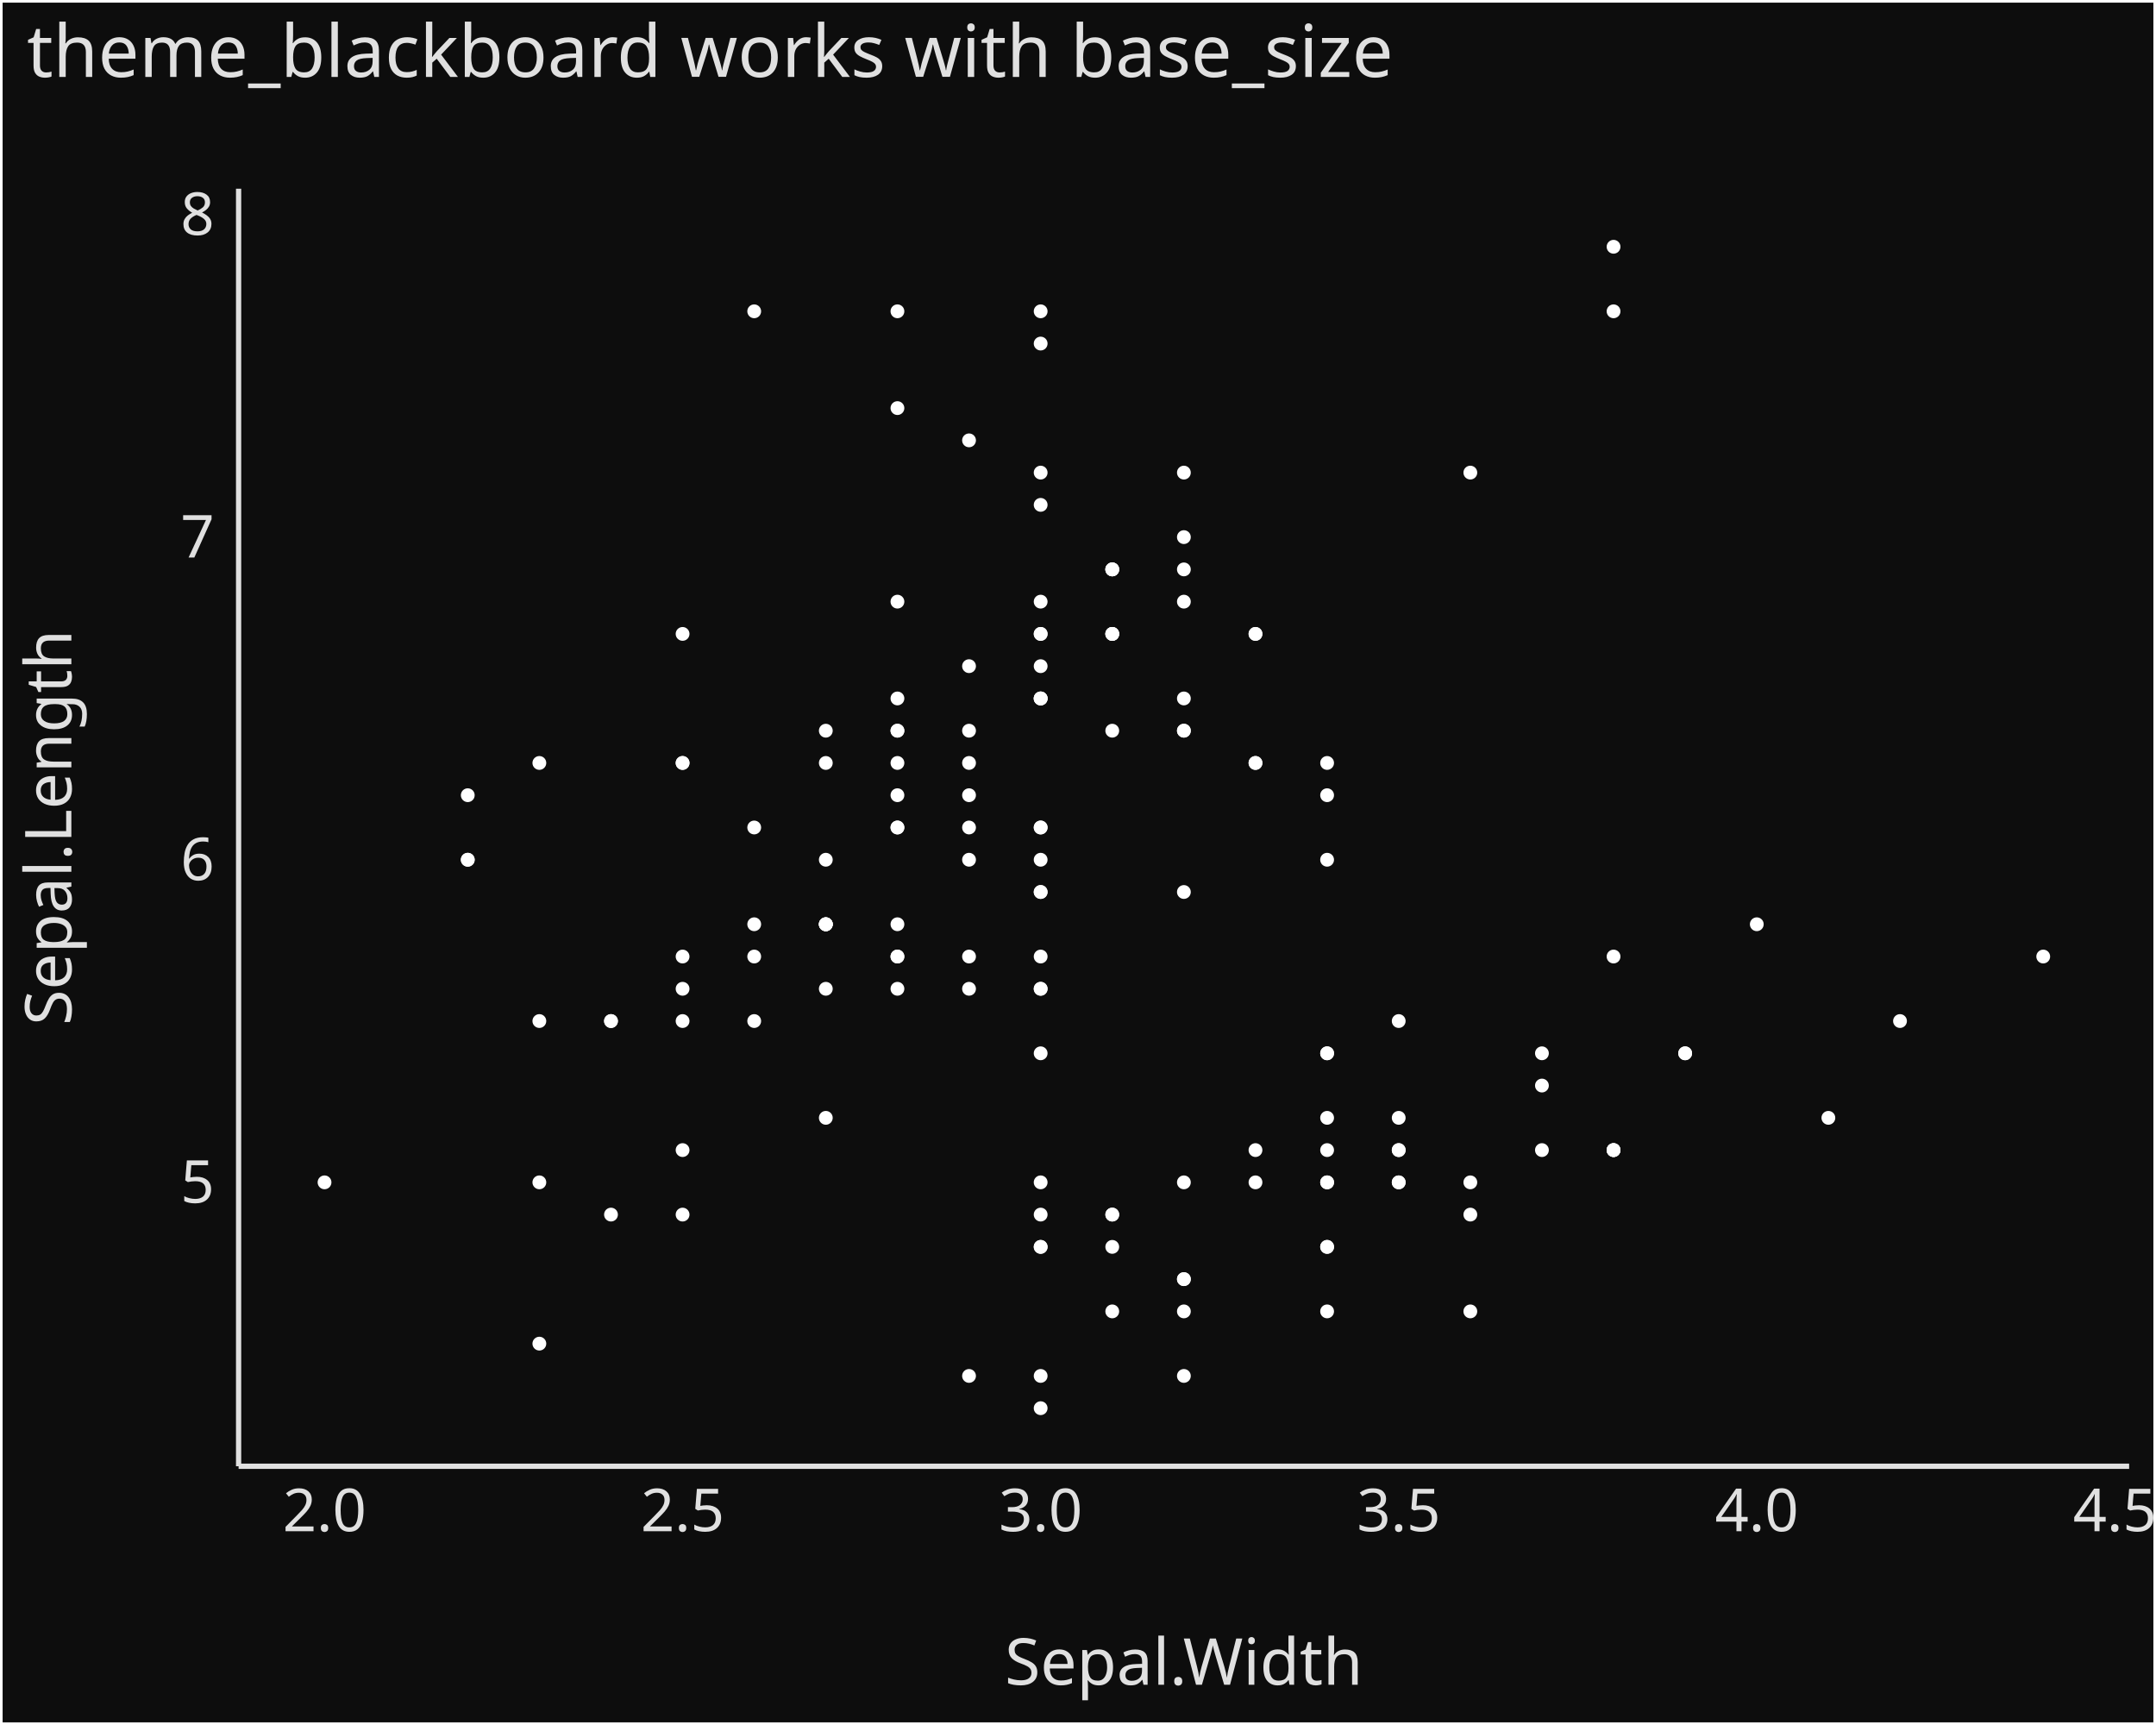
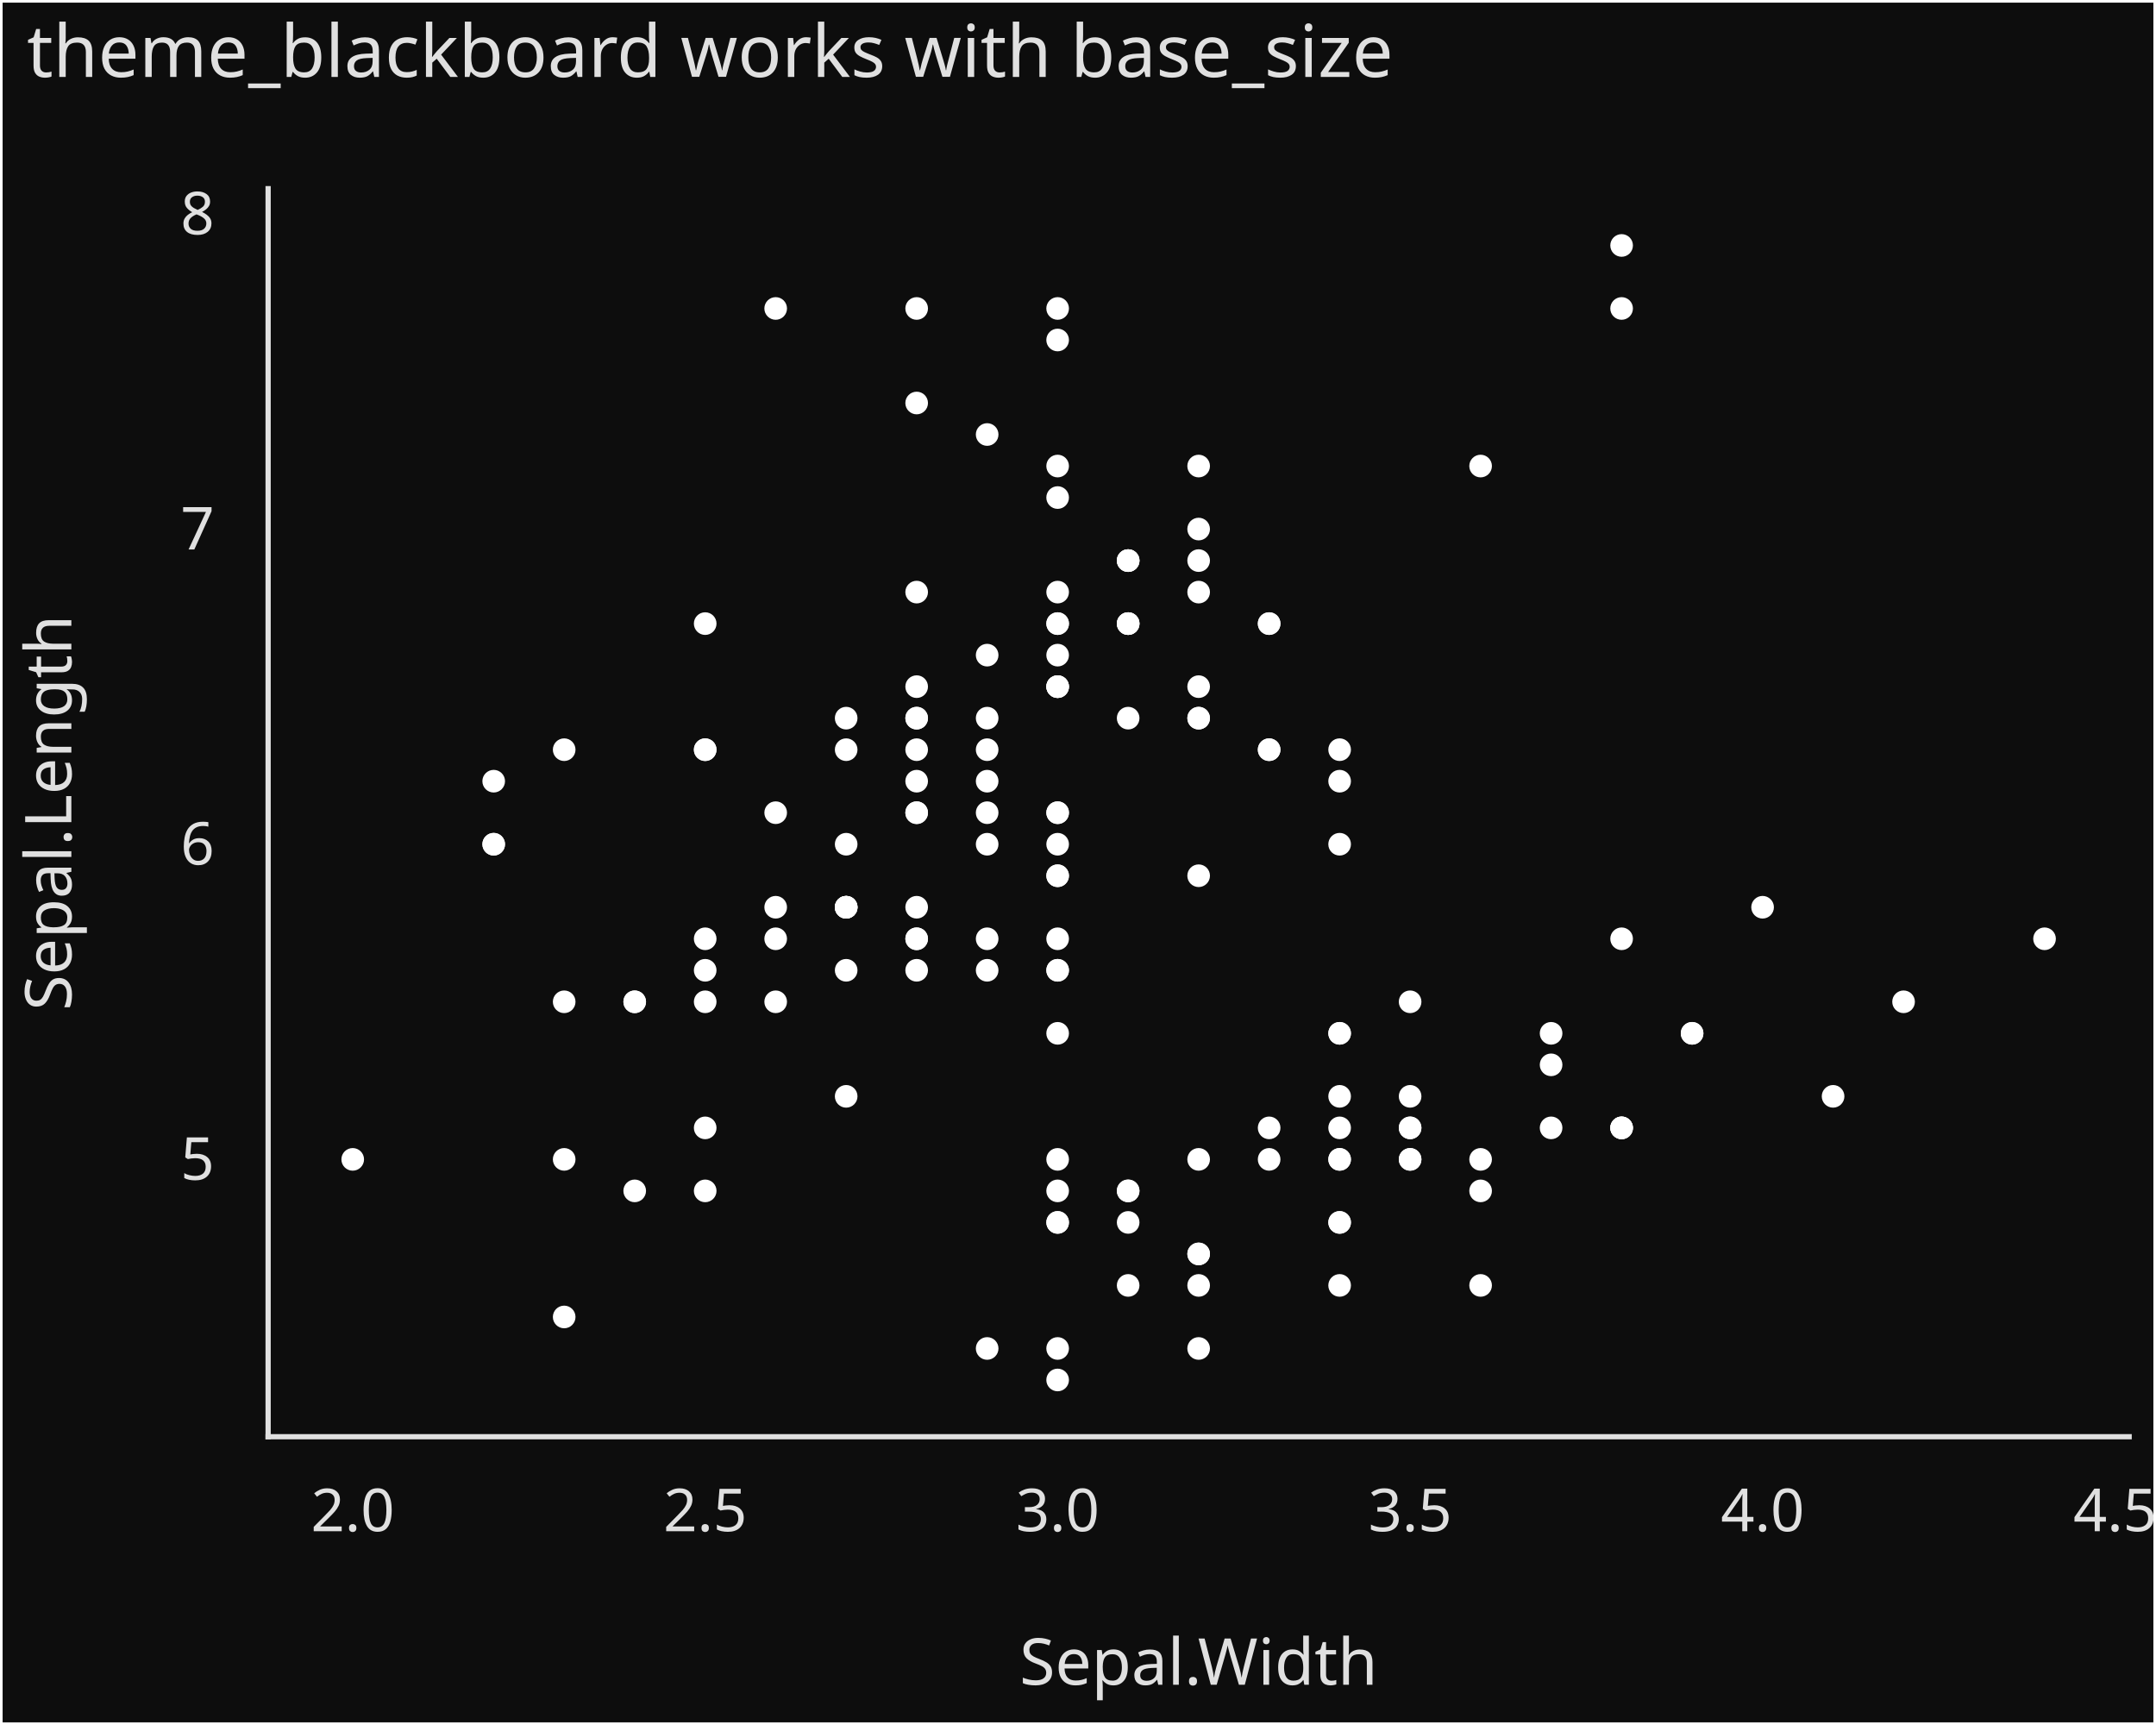
<svg xmlns="http://www.w3.org/2000/svg" class="svglite" data-engine-version="2.0" width="720.00pt" height="576.00pt" viewBox="0 0 720.00 576.00">
  <defs>
    <style type="text/css">
    .svglite line, .svglite polyline, .svglite polygon, .svglite path, .svglite rect, .svglite circle {
      fill: none;
      stroke: #000000;
      stroke-linecap: round;
      stroke-linejoin: round;
      stroke-miterlimit: 10.00;
    }
  </style>
  </defs>
  <rect width="100%" height="100%" style="stroke: none; fill: #FFFFFF;" />
  <defs>
    <clipPath id="cpMC4wMHw3MjAuMDB8MC4wMHw1NzYuMDA=">
      <rect x="0.00" y="0.00" width="720.00" height="576.00" />
    </clipPath>
  </defs>
  <g clip-path="url(#cpMC4wMHw3MjAuMDB8MC4wMHw1NzYuMDA=)">
-     <rect x="0" y="0.00" width="720.00" height="576.00" style="stroke-width: 1.75; stroke: #FFFFFF; fill: #0D0D0D;" />
+     <rect x="0.00" y="0.00" width="720.00" height="576.00" style="stroke-width: 1.75; stroke: #FFFFFF; fill: #0D0D0D;" />
  </g>
  <defs>
-     <clipPath id="cpNzkuNjh8NzExLjAzfDYzLjAxfDQ4OS42MA==">
-       <rect x="79.68" y="63.01" width="631.36" height="426.59" />
+     <clipPath id="cpODkuNTR8NzExLjAzfDYzLjAxfDQ3OS43NA==">
+       <rect x="89.54" y="63.01" width="621.49" height="416.72" />
    </clipPath>
  </defs>
-   <g clip-path="url(#cpNzkuNjh8NzExLjAzfDYzLjAxfDQ4OS42MA==)">
-     <rect x="79.68" y="63.01" width="631.36" height="426.59" style="stroke-width: 1.75; stroke: none; fill: #0D0D0D;" />
-     <circle cx="467.10" cy="384.03" r="1.95" style="stroke-width: 0.71; stroke: #FFFFFF; fill: #FFFFFF;" />
-     <circle cx="347.53" cy="405.57" r="1.95" style="stroke-width: 0.71; stroke: #FFFFFF; fill: #FFFFFF;" />
-     <circle cx="395.36" cy="427.12" r="1.95" style="stroke-width: 0.71; stroke: #FFFFFF; fill: #FFFFFF;" />
-     <circle cx="371.44" cy="437.89" r="1.95" style="stroke-width: 0.71; stroke: #FFFFFF; fill: #FFFFFF;" />
-     <circle cx="491.02" cy="394.80" r="1.95" style="stroke-width: 0.71; stroke: #FFFFFF; fill: #FFFFFF;" />
-     <circle cx="562.76" cy="351.71" r="1.95" style="stroke-width: 0.71; stroke: #FFFFFF; fill: #FFFFFF;" />
-     <circle cx="443.19" cy="437.89" r="1.95" style="stroke-width: 0.71; stroke: #FFFFFF; fill: #FFFFFF;" />
-     <circle cx="443.19" cy="394.80" r="1.95" style="stroke-width: 0.71; stroke: #FFFFFF; fill: #FFFFFF;" />
-     <circle cx="323.61" cy="459.44" r="1.95" style="stroke-width: 0.71; stroke: #FFFFFF; fill: #FFFFFF;" />
-     <circle cx="371.44" cy="405.57" r="1.95" style="stroke-width: 0.71; stroke: #FFFFFF; fill: #FFFFFF;" />
-     <circle cx="514.93" cy="351.71" r="1.95" style="stroke-width: 0.71; stroke: #FFFFFF; fill: #FFFFFF;" />
-     <circle cx="443.19" cy="416.35" r="1.95" style="stroke-width: 0.71; stroke: #FFFFFF; fill: #FFFFFF;" />
-     <circle cx="347.53" cy="416.35" r="1.95" style="stroke-width: 0.71; stroke: #FFFFFF; fill: #FFFFFF;" />
-     <circle cx="347.53" cy="470.21" r="1.95" style="stroke-width: 0.71; stroke: #FFFFFF; fill: #FFFFFF;" />
-     <circle cx="586.68" cy="308.62" r="1.95" style="stroke-width: 0.71; stroke: #FFFFFF; fill: #FFFFFF;" />
-     <circle cx="682.34" cy="319.40" r="1.95" style="stroke-width: 0.71; stroke: #FFFFFF; fill: #FFFFFF;" />
-     <circle cx="562.76" cy="351.71" r="1.95" style="stroke-width: 0.71; stroke: #FFFFFF; fill: #FFFFFF;" />
-     <circle cx="467.10" cy="384.03" r="1.95" style="stroke-width: 0.71; stroke: #FFFFFF; fill: #FFFFFF;" />
-     <circle cx="538.85" cy="319.40" r="1.95" style="stroke-width: 0.71; stroke: #FFFFFF; fill: #FFFFFF;" />
-     <circle cx="538.85" cy="384.03" r="1.95" style="stroke-width: 0.71; stroke: #FFFFFF; fill: #FFFFFF;" />
-     <circle cx="443.19" cy="351.71" r="1.95" style="stroke-width: 0.71; stroke: #FFFFFF; fill: #FFFFFF;" />
-     <circle cx="514.93" cy="384.03" r="1.95" style="stroke-width: 0.71; stroke: #FFFFFF; fill: #FFFFFF;" />
-     <circle cx="491.02" cy="437.89" r="1.95" style="stroke-width: 0.71; stroke: #FFFFFF; fill: #FFFFFF;" />
-     <circle cx="419.27" cy="384.03" r="1.95" style="stroke-width: 0.71; stroke: #FFFFFF; fill: #FFFFFF;" />
-     <circle cx="443.19" cy="416.35" r="1.95" style="stroke-width: 0.71; stroke: #FFFFFF; fill: #FFFFFF;" />
-     <circle cx="347.53" cy="394.80" r="1.95" style="stroke-width: 0.71; stroke: #FFFFFF; fill: #FFFFFF;" />
-     <circle cx="443.19" cy="394.80" r="1.95" style="stroke-width: 0.71; stroke: #FFFFFF; fill: #FFFFFF;" />
-     <circle cx="467.10" cy="373.26" r="1.95" style="stroke-width: 0.71; stroke: #FFFFFF; fill: #FFFFFF;" />
-     <circle cx="443.19" cy="373.26" r="1.95" style="stroke-width: 0.71; stroke: #FFFFFF; fill: #FFFFFF;" />
-     <circle cx="395.36" cy="427.12" r="1.95" style="stroke-width: 0.71; stroke: #FFFFFF; fill: #FFFFFF;" />
-     <circle cx="371.44" cy="416.35" r="1.95" style="stroke-width: 0.71; stroke: #FFFFFF; fill: #FFFFFF;" />
-     <circle cx="443.19" cy="351.71" r="1.95" style="stroke-width: 0.71; stroke: #FFFFFF; fill: #FFFFFF;" />
-     <circle cx="610.59" cy="373.26" r="1.95" style="stroke-width: 0.71; stroke: #FFFFFF; fill: #FFFFFF;" />
-     <circle cx="634.51" cy="340.94" r="1.95" style="stroke-width: 0.71; stroke: #FFFFFF; fill: #FFFFFF;" />
-     <circle cx="371.44" cy="405.57" r="1.95" style="stroke-width: 0.71; stroke: #FFFFFF; fill: #FFFFFF;" />
-     <circle cx="395.36" cy="394.80" r="1.95" style="stroke-width: 0.71; stroke: #FFFFFF; fill: #FFFFFF;" />
-     <circle cx="467.10" cy="340.94" r="1.95" style="stroke-width: 0.71; stroke: #FFFFFF; fill: #FFFFFF;" />
-     <circle cx="491.02" cy="405.57" r="1.95" style="stroke-width: 0.71; stroke: #FFFFFF; fill: #FFFFFF;" />
-     <circle cx="347.53" cy="459.44" r="1.95" style="stroke-width: 0.71; stroke: #FFFFFF; fill: #FFFFFF;" />
-     <circle cx="443.19" cy="384.03" r="1.95" style="stroke-width: 0.71; stroke: #FFFFFF; fill: #FFFFFF;" />
-     <circle cx="467.10" cy="394.80" r="1.95" style="stroke-width: 0.71; stroke: #FFFFFF; fill: #FFFFFF;" />
-     <circle cx="180.12" cy="448.66" r="1.95" style="stroke-width: 0.71; stroke: #FFFFFF; fill: #FFFFFF;" />
-     <circle cx="395.36" cy="459.44" r="1.95" style="stroke-width: 0.71; stroke: #FFFFFF; fill: #FFFFFF;" />
-     <circle cx="467.10" cy="394.80" r="1.95" style="stroke-width: 0.71; stroke: #FFFFFF; fill: #FFFFFF;" />
-     <circle cx="538.85" cy="384.03" r="1.95" style="stroke-width: 0.71; stroke: #FFFFFF; fill: #FFFFFF;" />
-     <circle cx="347.53" cy="416.35" r="1.95" style="stroke-width: 0.71; stroke: #FFFFFF; fill: #FFFFFF;" />
-     <circle cx="538.85" cy="384.03" r="1.95" style="stroke-width: 0.71; stroke: #FFFFFF; fill: #FFFFFF;" />
-     <circle cx="395.36" cy="437.89" r="1.95" style="stroke-width: 0.71; stroke: #FFFFFF; fill: #FFFFFF;" />
-     <circle cx="514.93" cy="362.48" r="1.95" style="stroke-width: 0.71; stroke: #FFFFFF; fill: #FFFFFF;" />
-     <circle cx="419.27" cy="394.80" r="1.95" style="stroke-width: 0.71; stroke: #FFFFFF; fill: #FFFFFF;" />
-     <circle cx="395.36" cy="179.35" r="1.95" style="stroke-width: 0.71; stroke: #FFFFFF; fill: #FFFFFF;" />
-     <circle cx="395.36" cy="243.99" r="1.95" style="stroke-width: 0.71; stroke: #FFFFFF; fill: #FFFFFF;" />
-     <circle cx="371.44" cy="190.13" r="1.95" style="stroke-width: 0.71; stroke: #FFFFFF; fill: #FFFFFF;" />
-     <circle cx="180.12" cy="340.94" r="1.95" style="stroke-width: 0.71; stroke: #FFFFFF; fill: #FFFFFF;" />
-     <circle cx="299.70" cy="233.22" r="1.95" style="stroke-width: 0.71; stroke: #FFFFFF; fill: #FFFFFF;" />
-     <circle cx="299.70" cy="319.40" r="1.95" style="stroke-width: 0.71; stroke: #FFFFFF; fill: #FFFFFF;" />
-     <circle cx="419.27" cy="254.76" r="1.95" style="stroke-width: 0.71; stroke: #FFFFFF; fill: #FFFFFF;" />
-     <circle cx="204.04" cy="405.57" r="1.95" style="stroke-width: 0.71; stroke: #FFFFFF; fill: #FFFFFF;" />
-     <circle cx="323.61" cy="222.44" r="1.95" style="stroke-width: 0.71; stroke: #FFFFFF; fill: #FFFFFF;" />
-     <circle cx="275.78" cy="373.26" r="1.95" style="stroke-width: 0.71; stroke: #FFFFFF; fill: #FFFFFF;" />
-     <circle cx="108.38" cy="394.80" r="1.95" style="stroke-width: 0.71; stroke: #FFFFFF; fill: #FFFFFF;" />
-     <circle cx="347.53" cy="297.85" r="1.95" style="stroke-width: 0.71; stroke: #FFFFFF; fill: #FFFFFF;" />
-     <circle cx="156.21" cy="287.08" r="1.95" style="stroke-width: 0.71; stroke: #FFFFFF; fill: #FFFFFF;" />
-     <circle cx="323.61" cy="276.31" r="1.95" style="stroke-width: 0.71; stroke: #FFFFFF; fill: #FFFFFF;" />
-     <circle cx="323.61" cy="330.17" r="1.95" style="stroke-width: 0.71; stroke: #FFFFFF; fill: #FFFFFF;" />
-     <circle cx="371.44" cy="211.67" r="1.95" style="stroke-width: 0.71; stroke: #FFFFFF; fill: #FFFFFF;" />
-     <circle cx="347.53" cy="330.17" r="1.95" style="stroke-width: 0.71; stroke: #FFFFFF; fill: #FFFFFF;" />
-     <circle cx="275.78" cy="308.62" r="1.95" style="stroke-width: 0.71; stroke: #FFFFFF; fill: #FFFFFF;" />
-     <circle cx="156.21" cy="265.53" r="1.95" style="stroke-width: 0.71; stroke: #FFFFFF; fill: #FFFFFF;" />
-     <circle cx="227.95" cy="330.17" r="1.95" style="stroke-width: 0.71; stroke: #FFFFFF; fill: #FFFFFF;" />
-     <circle cx="395.36" cy="297.85" r="1.95" style="stroke-width: 0.71; stroke: #FFFFFF; fill: #FFFFFF;" />
-     <circle cx="299.70" cy="276.31" r="1.95" style="stroke-width: 0.71; stroke: #FFFFFF; fill: #FFFFFF;" />
-     <circle cx="227.95" cy="254.76" r="1.95" style="stroke-width: 0.71; stroke: #FFFFFF; fill: #FFFFFF;" />
-     <circle cx="299.70" cy="276.31" r="1.95" style="stroke-width: 0.71; stroke: #FFFFFF; fill: #FFFFFF;" />
-     <circle cx="323.61" cy="243.99" r="1.95" style="stroke-width: 0.71; stroke: #FFFFFF; fill: #FFFFFF;" />
-     <circle cx="347.53" cy="222.44" r="1.95" style="stroke-width: 0.71; stroke: #FFFFFF; fill: #FFFFFF;" />
-     <circle cx="299.70" cy="200.90" r="1.95" style="stroke-width: 0.71; stroke: #FFFFFF; fill: #FFFFFF;" />
-     <circle cx="347.53" cy="211.67" r="1.95" style="stroke-width: 0.71; stroke: #FFFFFF; fill: #FFFFFF;" />
-     <circle cx="323.61" cy="287.08" r="1.95" style="stroke-width: 0.71; stroke: #FFFFFF; fill: #FFFFFF;" />
-     <circle cx="251.87" cy="319.40" r="1.95" style="stroke-width: 0.71; stroke: #FFFFFF; fill: #FFFFFF;" />
-     <circle cx="204.04" cy="340.94" r="1.95" style="stroke-width: 0.71; stroke: #FFFFFF; fill: #FFFFFF;" />
-     <circle cx="204.04" cy="340.94" r="1.95" style="stroke-width: 0.71; stroke: #FFFFFF; fill: #FFFFFF;" />
-     <circle cx="275.78" cy="308.62" r="1.95" style="stroke-width: 0.71; stroke: #FFFFFF; fill: #FFFFFF;" />
-     <circle cx="275.78" cy="287.08" r="1.95" style="stroke-width: 0.71; stroke: #FFFFFF; fill: #FFFFFF;" />
-     <circle cx="347.53" cy="351.71" r="1.95" style="stroke-width: 0.71; stroke: #FFFFFF; fill: #FFFFFF;" />
-     <circle cx="443.19" cy="287.08" r="1.95" style="stroke-width: 0.71; stroke: #FFFFFF; fill: #FFFFFF;" />
-     <circle cx="371.44" cy="211.67" r="1.95" style="stroke-width: 0.71; stroke: #FFFFFF; fill: #FFFFFF;" />
-     <circle cx="180.12" cy="254.76" r="1.95" style="stroke-width: 0.71; stroke: #FFFFFF; fill: #FFFFFF;" />
-     <circle cx="347.53" cy="330.17" r="1.95" style="stroke-width: 0.71; stroke: #FFFFFF; fill: #FFFFFF;" />
-     <circle cx="227.95" cy="340.94" r="1.95" style="stroke-width: 0.71; stroke: #FFFFFF; fill: #FFFFFF;" />
-     <circle cx="251.87" cy="340.94" r="1.95" style="stroke-width: 0.71; stroke: #FFFFFF; fill: #FFFFFF;" />
-     <circle cx="347.53" cy="276.31" r="1.95" style="stroke-width: 0.71; stroke: #FFFFFF; fill: #FFFFFF;" />
-     <circle cx="251.87" cy="308.62" r="1.95" style="stroke-width: 0.71; stroke: #FFFFFF; fill: #FFFFFF;" />
-     <circle cx="180.12" cy="394.80" r="1.95" style="stroke-width: 0.71; stroke: #FFFFFF; fill: #FFFFFF;" />
-     <circle cx="275.78" cy="330.17" r="1.95" style="stroke-width: 0.71; stroke: #FFFFFF; fill: #FFFFFF;" />
-     <circle cx="347.53" cy="319.40" r="1.95" style="stroke-width: 0.71; stroke: #FFFFFF; fill: #FFFFFF;" />
-     <circle cx="323.61" cy="319.40" r="1.95" style="stroke-width: 0.71; stroke: #FFFFFF; fill: #FFFFFF;" />
-     <circle cx="323.61" cy="265.53" r="1.95" style="stroke-width: 0.71; stroke: #FFFFFF; fill: #FFFFFF;" />
-     <circle cx="227.95" cy="384.03" r="1.95" style="stroke-width: 0.71; stroke: #FFFFFF; fill: #FFFFFF;" />
-     <circle cx="299.70" cy="319.40" r="1.95" style="stroke-width: 0.71; stroke: #FFFFFF; fill: #FFFFFF;" />
-     <circle cx="419.27" cy="254.76" r="1.95" style="stroke-width: 0.71; stroke: #FFFFFF; fill: #FFFFFF;" />
-     <circle cx="275.78" cy="308.62" r="1.95" style="stroke-width: 0.71; stroke: #FFFFFF; fill: #FFFFFF;" />
-     <circle cx="347.53" cy="168.58" r="1.95" style="stroke-width: 0.71; stroke: #FFFFFF; fill: #FFFFFF;" />
-     <circle cx="323.61" cy="254.76" r="1.95" style="stroke-width: 0.71; stroke: #FFFFFF; fill: #FFFFFF;" />
-     <circle cx="347.53" cy="233.22" r="1.95" style="stroke-width: 0.71; stroke: #FFFFFF; fill: #FFFFFF;" />
-     <circle cx="347.53" cy="114.72" r="1.95" style="stroke-width: 0.71; stroke: #FFFFFF; fill: #FFFFFF;" />
-     <circle cx="227.95" cy="405.57" r="1.95" style="stroke-width: 0.71; stroke: #FFFFFF; fill: #FFFFFF;" />
-     <circle cx="323.61" cy="147.04" r="1.95" style="stroke-width: 0.71; stroke: #FFFFFF; fill: #FFFFFF;" />
-     <circle cx="227.95" cy="211.67" r="1.95" style="stroke-width: 0.71; stroke: #FFFFFF; fill: #FFFFFF;" />
-     <circle cx="491.02" cy="157.81" r="1.95" style="stroke-width: 0.71; stroke: #FFFFFF; fill: #FFFFFF;" />
-     <circle cx="395.36" cy="233.22" r="1.95" style="stroke-width: 0.71; stroke: #FFFFFF; fill: #FFFFFF;" />
-     <circle cx="275.78" cy="243.99" r="1.95" style="stroke-width: 0.71; stroke: #FFFFFF; fill: #FFFFFF;" />
-     <circle cx="347.53" cy="200.90" r="1.95" style="stroke-width: 0.71; stroke: #FFFFFF; fill: #FFFFFF;" />
-     <circle cx="227.95" cy="319.40" r="1.95" style="stroke-width: 0.71; stroke: #FFFFFF; fill: #FFFFFF;" />
-     <circle cx="299.70" cy="308.62" r="1.95" style="stroke-width: 0.71; stroke: #FFFFFF; fill: #FFFFFF;" />
-     <circle cx="395.36" cy="243.99" r="1.95" style="stroke-width: 0.71; stroke: #FFFFFF; fill: #FFFFFF;" />
-     <circle cx="347.53" cy="233.22" r="1.95" style="stroke-width: 0.71; stroke: #FFFFFF; fill: #FFFFFF;" />
-     <circle cx="538.85" cy="103.95" r="1.95" style="stroke-width: 0.71; stroke: #FFFFFF; fill: #FFFFFF;" />
-     <circle cx="251.87" cy="103.95" r="1.95" style="stroke-width: 0.71; stroke: #FFFFFF; fill: #FFFFFF;" />
-     <circle cx="156.21" cy="287.08" r="1.95" style="stroke-width: 0.71; stroke: #FFFFFF; fill: #FFFFFF;" />
-     <circle cx="395.36" cy="190.13" r="1.95" style="stroke-width: 0.71; stroke: #FFFFFF; fill: #FFFFFF;" />
-     <circle cx="299.70" cy="330.17" r="1.95" style="stroke-width: 0.71; stroke: #FFFFFF; fill: #FFFFFF;" />
-     <circle cx="299.70" cy="103.95" r="1.95" style="stroke-width: 0.71; stroke: #FFFFFF; fill: #FFFFFF;" />
-     <circle cx="275.78" cy="254.76" r="1.95" style="stroke-width: 0.71; stroke: #FFFFFF; fill: #FFFFFF;" />
-     <circle cx="419.27" cy="211.67" r="1.95" style="stroke-width: 0.71; stroke: #FFFFFF; fill: #FFFFFF;" />
-     <circle cx="395.36" cy="157.81" r="1.95" style="stroke-width: 0.71; stroke: #FFFFFF; fill: #FFFFFF;" />
-     <circle cx="299.70" cy="265.53" r="1.95" style="stroke-width: 0.71; stroke: #FFFFFF; fill: #FFFFFF;" />
-     <circle cx="347.53" cy="276.31" r="1.95" style="stroke-width: 0.71; stroke: #FFFFFF; fill: #FFFFFF;" />
-     <circle cx="299.70" cy="243.99" r="1.95" style="stroke-width: 0.71; stroke: #FFFFFF; fill: #FFFFFF;" />
-     <circle cx="347.53" cy="157.81" r="1.95" style="stroke-width: 0.71; stroke: #FFFFFF; fill: #FFFFFF;" />
-     <circle cx="299.70" cy="136.27" r="1.95" style="stroke-width: 0.71; stroke: #FFFFFF; fill: #FFFFFF;" />
-     <circle cx="538.85" cy="82.40" r="1.95" style="stroke-width: 0.71; stroke: #FFFFFF; fill: #FFFFFF;" />
-     <circle cx="299.70" cy="243.99" r="1.95" style="stroke-width: 0.71; stroke: #FFFFFF; fill: #FFFFFF;" />
-     <circle cx="299.70" cy="254.76" r="1.95" style="stroke-width: 0.71; stroke: #FFFFFF; fill: #FFFFFF;" />
-     <circle cx="251.87" cy="276.31" r="1.95" style="stroke-width: 0.71; stroke: #FFFFFF; fill: #FFFFFF;" />
-     <circle cx="347.53" cy="103.95" r="1.95" style="stroke-width: 0.71; stroke: #FFFFFF; fill: #FFFFFF;" />
-     <circle cx="443.19" cy="254.76" r="1.95" style="stroke-width: 0.71; stroke: #FFFFFF; fill: #FFFFFF;" />
-     <circle cx="371.44" cy="243.99" r="1.95" style="stroke-width: 0.71; stroke: #FFFFFF; fill: #FFFFFF;" />
-     <circle cx="347.53" cy="287.08" r="1.95" style="stroke-width: 0.71; stroke: #FFFFFF; fill: #FFFFFF;" />
-     <circle cx="371.44" cy="190.13" r="1.95" style="stroke-width: 0.71; stroke: #FFFFFF; fill: #FFFFFF;" />
-     <circle cx="371.44" cy="211.67" r="1.95" style="stroke-width: 0.71; stroke: #FFFFFF; fill: #FFFFFF;" />
-     <circle cx="371.44" cy="190.13" r="1.95" style="stroke-width: 0.71; stroke: #FFFFFF; fill: #FFFFFF;" />
-     <circle cx="275.78" cy="308.62" r="1.95" style="stroke-width: 0.71; stroke: #FFFFFF; fill: #FFFFFF;" />
-     <circle cx="395.36" cy="200.90" r="1.95" style="stroke-width: 0.71; stroke: #FFFFFF; fill: #FFFFFF;" />
-     <circle cx="419.27" cy="211.67" r="1.95" style="stroke-width: 0.71; stroke: #FFFFFF; fill: #FFFFFF;" />
-     <circle cx="347.53" cy="211.67" r="1.95" style="stroke-width: 0.71; stroke: #FFFFFF; fill: #FFFFFF;" />
-     <circle cx="227.95" cy="254.76" r="1.95" style="stroke-width: 0.71; stroke: #FFFFFF; fill: #FFFFFF;" />
-     <circle cx="347.53" cy="233.22" r="1.95" style="stroke-width: 0.71; stroke: #FFFFFF; fill: #FFFFFF;" />
-     <circle cx="443.19" cy="265.53" r="1.95" style="stroke-width: 0.71; stroke: #FFFFFF; fill: #FFFFFF;" />
-     <circle cx="347.53" cy="297.85" r="1.95" style="stroke-width: 0.71; stroke: #FFFFFF; fill: #FFFFFF;" />
+   <g clip-path="url(#cpODkuNTR8NzExLjAzfDYzLjAxfDQ3OS43NA==)">
+     <rect x="89.54" y="63.01" width="621.49" height="416.72" style="stroke-width: 1.75; stroke: none; fill: #0D0D0D;" />
+     <circle cx="470.91" cy="376.61" r="3.20" style="stroke-width: 1.16; stroke: #FFFFFF; fill: #FFFFFF;" />
+     <circle cx="353.20" cy="397.65" r="3.20" style="stroke-width: 1.16; stroke: #FFFFFF; fill: #FFFFFF;" />
+     <circle cx="400.29" cy="418.70" r="3.20" style="stroke-width: 1.16; stroke: #FFFFFF; fill: #FFFFFF;" />
+     <circle cx="376.75" cy="429.22" r="3.20" style="stroke-width: 1.16; stroke: #FFFFFF; fill: #FFFFFF;" />
+     <circle cx="494.45" cy="387.13" r="3.20" style="stroke-width: 1.16; stroke: #FFFFFF; fill: #FFFFFF;" />
+     <circle cx="565.08" cy="345.04" r="3.20" style="stroke-width: 1.16; stroke: #FFFFFF; fill: #FFFFFF;" />
+     <circle cx="447.37" cy="429.22" r="3.20" style="stroke-width: 1.16; stroke: #FFFFFF; fill: #FFFFFF;" />
+     <circle cx="447.37" cy="387.13" r="3.20" style="stroke-width: 1.16; stroke: #FFFFFF; fill: #FFFFFF;" />
+     <circle cx="329.66" cy="450.27" r="3.20" style="stroke-width: 1.16; stroke: #FFFFFF; fill: #FFFFFF;" />
+     <circle cx="376.75" cy="397.65" r="3.20" style="stroke-width: 1.16; stroke: #FFFFFF; fill: #FFFFFF;" />
+     <circle cx="517.99" cy="345.04" r="3.20" style="stroke-width: 1.16; stroke: #FFFFFF; fill: #FFFFFF;" />
+     <circle cx="447.37" cy="408.18" r="3.20" style="stroke-width: 1.16; stroke: #FFFFFF; fill: #FFFFFF;" />
+     <circle cx="353.20" cy="408.18" r="3.20" style="stroke-width: 1.16; stroke: #FFFFFF; fill: #FFFFFF;" />
+     <circle cx="353.20" cy="460.79" r="3.20" style="stroke-width: 1.16; stroke: #FFFFFF; fill: #FFFFFF;" />
+     <circle cx="588.62" cy="302.94" r="3.20" style="stroke-width: 1.16; stroke: #FFFFFF; fill: #FFFFFF;" />
+     <circle cx="682.78" cy="313.47" r="3.20" style="stroke-width: 1.16; stroke: #FFFFFF; fill: #FFFFFF;" />
+     <circle cx="565.08" cy="345.04" r="3.20" style="stroke-width: 1.16; stroke: #FFFFFF; fill: #FFFFFF;" />
+     <circle cx="470.91" cy="376.61" r="3.20" style="stroke-width: 1.16; stroke: #FFFFFF; fill: #FFFFFF;" />
+     <circle cx="541.54" cy="313.47" r="3.20" style="stroke-width: 1.16; stroke: #FFFFFF; fill: #FFFFFF;" />
+     <circle cx="541.54" cy="376.61" r="3.20" style="stroke-width: 1.16; stroke: #FFFFFF; fill: #FFFFFF;" />
+     <circle cx="447.37" cy="345.04" r="3.20" style="stroke-width: 1.16; stroke: #FFFFFF; fill: #FFFFFF;" />
+     <circle cx="517.99" cy="376.61" r="3.20" style="stroke-width: 1.16; stroke: #FFFFFF; fill: #FFFFFF;" />
+     <circle cx="494.45" cy="429.22" r="3.20" style="stroke-width: 1.16; stroke: #FFFFFF; fill: #FFFFFF;" />
+     <circle cx="423.83" cy="376.61" r="3.20" style="stroke-width: 1.16; stroke: #FFFFFF; fill: #FFFFFF;" />
+     <circle cx="447.37" cy="408.18" r="3.20" style="stroke-width: 1.16; stroke: #FFFFFF; fill: #FFFFFF;" />
+     <circle cx="353.20" cy="387.13" r="3.20" style="stroke-width: 1.16; stroke: #FFFFFF; fill: #FFFFFF;" />
+     <circle cx="447.37" cy="387.13" r="3.20" style="stroke-width: 1.16; stroke: #FFFFFF; fill: #FFFFFF;" />
+     <circle cx="470.91" cy="366.08" r="3.20" style="stroke-width: 1.16; stroke: #FFFFFF; fill: #FFFFFF;" />
+     <circle cx="447.37" cy="366.08" r="3.20" style="stroke-width: 1.16; stroke: #FFFFFF; fill: #FFFFFF;" />
+     <circle cx="400.29" cy="418.70" r="3.20" style="stroke-width: 1.16; stroke: #FFFFFF; fill: #FFFFFF;" />
+     <circle cx="376.75" cy="408.18" r="3.20" style="stroke-width: 1.16; stroke: #FFFFFF; fill: #FFFFFF;" />
+     <circle cx="447.37" cy="345.04" r="3.20" style="stroke-width: 1.16; stroke: #FFFFFF; fill: #FFFFFF;" />
+     <circle cx="612.16" cy="366.08" r="3.20" style="stroke-width: 1.16; stroke: #FFFFFF; fill: #FFFFFF;" />
+     <circle cx="635.70" cy="334.51" r="3.20" style="stroke-width: 1.16; stroke: #FFFFFF; fill: #FFFFFF;" />
+     <circle cx="376.75" cy="397.65" r="3.20" style="stroke-width: 1.16; stroke: #FFFFFF; fill: #FFFFFF;" />
+     <circle cx="400.29" cy="387.13" r="3.20" style="stroke-width: 1.16; stroke: #FFFFFF; fill: #FFFFFF;" />
+     <circle cx="470.91" cy="334.51" r="3.20" style="stroke-width: 1.16; stroke: #FFFFFF; fill: #FFFFFF;" />
+     <circle cx="494.45" cy="397.65" r="3.20" style="stroke-width: 1.16; stroke: #FFFFFF; fill: #FFFFFF;" />
+     <circle cx="353.20" cy="450.27" r="3.20" style="stroke-width: 1.16; stroke: #FFFFFF; fill: #FFFFFF;" />
+     <circle cx="447.37" cy="376.61" r="3.20" style="stroke-width: 1.16; stroke: #FFFFFF; fill: #FFFFFF;" />
+     <circle cx="470.91" cy="387.13" r="3.20" style="stroke-width: 1.16; stroke: #FFFFFF; fill: #FFFFFF;" />
+     <circle cx="188.41" cy="439.75" r="3.20" style="stroke-width: 1.16; stroke: #FFFFFF; fill: #FFFFFF;" />
+     <circle cx="400.29" cy="450.27" r="3.20" style="stroke-width: 1.16; stroke: #FFFFFF; fill: #FFFFFF;" />
+     <circle cx="470.91" cy="387.13" r="3.20" style="stroke-width: 1.16; stroke: #FFFFFF; fill: #FFFFFF;" />
+     <circle cx="541.54" cy="376.61" r="3.20" style="stroke-width: 1.16; stroke: #FFFFFF; fill: #FFFFFF;" />
+     <circle cx="353.20" cy="408.18" r="3.20" style="stroke-width: 1.16; stroke: #FFFFFF; fill: #FFFFFF;" />
+     <circle cx="541.54" cy="376.61" r="3.20" style="stroke-width: 1.16; stroke: #FFFFFF; fill: #FFFFFF;" />
+     <circle cx="400.29" cy="429.22" r="3.20" style="stroke-width: 1.16; stroke: #FFFFFF; fill: #FFFFFF;" />
+     <circle cx="517.99" cy="355.56" r="3.20" style="stroke-width: 1.16; stroke: #FFFFFF; fill: #FFFFFF;" />
+     <circle cx="423.83" cy="387.13" r="3.20" style="stroke-width: 1.16; stroke: #FFFFFF; fill: #FFFFFF;" />
+     <circle cx="400.29" cy="176.66" r="3.20" style="stroke-width: 1.16; stroke: #FFFFFF; fill: #FFFFFF;" />
+     <circle cx="400.29" cy="239.80" r="3.20" style="stroke-width: 1.16; stroke: #FFFFFF; fill: #FFFFFF;" />
+     <circle cx="376.75" cy="187.19" r="3.20" style="stroke-width: 1.16; stroke: #FFFFFF; fill: #FFFFFF;" />
+     <circle cx="188.41" cy="334.51" r="3.20" style="stroke-width: 1.16; stroke: #FFFFFF; fill: #FFFFFF;" />
+     <circle cx="306.12" cy="229.28" r="3.20" style="stroke-width: 1.16; stroke: #FFFFFF; fill: #FFFFFF;" />
+     <circle cx="306.12" cy="313.47" r="3.20" style="stroke-width: 1.16; stroke: #FFFFFF; fill: #FFFFFF;" />
+     <circle cx="423.83" cy="250.33" r="3.20" style="stroke-width: 1.16; stroke: #FFFFFF; fill: #FFFFFF;" />
+     <circle cx="211.96" cy="397.65" r="3.20" style="stroke-width: 1.16; stroke: #FFFFFF; fill: #FFFFFF;" />
+     <circle cx="329.66" cy="218.76" r="3.20" style="stroke-width: 1.16; stroke: #FFFFFF; fill: #FFFFFF;" />
+     <circle cx="282.58" cy="366.08" r="3.20" style="stroke-width: 1.16; stroke: #FFFFFF; fill: #FFFFFF;" />
+     <circle cx="117.79" cy="387.13" r="3.20" style="stroke-width: 1.16; stroke: #FFFFFF; fill: #FFFFFF;" />
+     <circle cx="353.20" cy="292.42" r="3.20" style="stroke-width: 1.16; stroke: #FFFFFF; fill: #FFFFFF;" />
+     <circle cx="164.87" cy="281.90" r="3.20" style="stroke-width: 1.16; stroke: #FFFFFF; fill: #FFFFFF;" />
+     <circle cx="329.66" cy="271.37" r="3.20" style="stroke-width: 1.16; stroke: #FFFFFF; fill: #FFFFFF;" />
+     <circle cx="329.66" cy="323.99" r="3.20" style="stroke-width: 1.16; stroke: #FFFFFF; fill: #FFFFFF;" />
+     <circle cx="376.75" cy="208.23" r="3.20" style="stroke-width: 1.16; stroke: #FFFFFF; fill: #FFFFFF;" />
+     <circle cx="353.20" cy="323.99" r="3.20" style="stroke-width: 1.16; stroke: #FFFFFF; fill: #FFFFFF;" />
+     <circle cx="282.58" cy="302.94" r="3.20" style="stroke-width: 1.16; stroke: #FFFFFF; fill: #FFFFFF;" />
+     <circle cx="164.87" cy="260.85" r="3.20" style="stroke-width: 1.16; stroke: #FFFFFF; fill: #FFFFFF;" />
+     <circle cx="235.50" cy="323.99" r="3.20" style="stroke-width: 1.16; stroke: #FFFFFF; fill: #FFFFFF;" />
+     <circle cx="400.29" cy="292.42" r="3.20" style="stroke-width: 1.16; stroke: #FFFFFF; fill: #FFFFFF;" />
+     <circle cx="306.12" cy="271.37" r="3.20" style="stroke-width: 1.16; stroke: #FFFFFF; fill: #FFFFFF;" />
+     <circle cx="235.50" cy="250.33" r="3.20" style="stroke-width: 1.16; stroke: #FFFFFF; fill: #FFFFFF;" />
+     <circle cx="306.12" cy="271.37" r="3.20" style="stroke-width: 1.16; stroke: #FFFFFF; fill: #FFFFFF;" />
+     <circle cx="329.66" cy="239.80" r="3.20" style="stroke-width: 1.16; stroke: #FFFFFF; fill: #FFFFFF;" />
+     <circle cx="353.20" cy="218.76" r="3.20" style="stroke-width: 1.16; stroke: #FFFFFF; fill: #FFFFFF;" />
+     <circle cx="306.12" cy="197.71" r="3.20" style="stroke-width: 1.16; stroke: #FFFFFF; fill: #FFFFFF;" />
+     <circle cx="353.20" cy="208.23" r="3.20" style="stroke-width: 1.16; stroke: #FFFFFF; fill: #FFFFFF;" />
+     <circle cx="329.66" cy="281.90" r="3.20" style="stroke-width: 1.16; stroke: #FFFFFF; fill: #FFFFFF;" />
+     <circle cx="259.04" cy="313.47" r="3.20" style="stroke-width: 1.16; stroke: #FFFFFF; fill: #FFFFFF;" />
+     <circle cx="211.96" cy="334.51" r="3.20" style="stroke-width: 1.16; stroke: #FFFFFF; fill: #FFFFFF;" />
+     <circle cx="211.96" cy="334.51" r="3.20" style="stroke-width: 1.16; stroke: #FFFFFF; fill: #FFFFFF;" />
+     <circle cx="282.58" cy="302.94" r="3.20" style="stroke-width: 1.16; stroke: #FFFFFF; fill: #FFFFFF;" />
+     <circle cx="282.58" cy="281.90" r="3.20" style="stroke-width: 1.16; stroke: #FFFFFF; fill: #FFFFFF;" />
+     <circle cx="353.20" cy="345.04" r="3.20" style="stroke-width: 1.16; stroke: #FFFFFF; fill: #FFFFFF;" />
+     <circle cx="447.37" cy="281.90" r="3.20" style="stroke-width: 1.16; stroke: #FFFFFF; fill: #FFFFFF;" />
+     <circle cx="376.75" cy="208.23" r="3.20" style="stroke-width: 1.16; stroke: #FFFFFF; fill: #FFFFFF;" />
+     <circle cx="188.41" cy="250.33" r="3.20" style="stroke-width: 1.16; stroke: #FFFFFF; fill: #FFFFFF;" />
+     <circle cx="353.20" cy="323.99" r="3.20" style="stroke-width: 1.16; stroke: #FFFFFF; fill: #FFFFFF;" />
+     <circle cx="235.50" cy="334.51" r="3.20" style="stroke-width: 1.16; stroke: #FFFFFF; fill: #FFFFFF;" />
+     <circle cx="259.04" cy="334.51" r="3.20" style="stroke-width: 1.16; stroke: #FFFFFF; fill: #FFFFFF;" />
+     <circle cx="353.20" cy="271.37" r="3.20" style="stroke-width: 1.16; stroke: #FFFFFF; fill: #FFFFFF;" />
+     <circle cx="259.04" cy="302.94" r="3.20" style="stroke-width: 1.16; stroke: #FFFFFF; fill: #FFFFFF;" />
+     <circle cx="188.41" cy="387.13" r="3.20" style="stroke-width: 1.16; stroke: #FFFFFF; fill: #FFFFFF;" />
+     <circle cx="282.58" cy="323.99" r="3.20" style="stroke-width: 1.16; stroke: #FFFFFF; fill: #FFFFFF;" />
+     <circle cx="353.20" cy="313.47" r="3.20" style="stroke-width: 1.16; stroke: #FFFFFF; fill: #FFFFFF;" />
+     <circle cx="329.66" cy="313.47" r="3.20" style="stroke-width: 1.16; stroke: #FFFFFF; fill: #FFFFFF;" />
+     <circle cx="329.66" cy="260.85" r="3.20" style="stroke-width: 1.16; stroke: #FFFFFF; fill: #FFFFFF;" />
+     <circle cx="235.50" cy="376.61" r="3.20" style="stroke-width: 1.16; stroke: #FFFFFF; fill: #FFFFFF;" />
+     <circle cx="306.12" cy="313.47" r="3.20" style="stroke-width: 1.16; stroke: #FFFFFF; fill: #FFFFFF;" />
+     <circle cx="423.83" cy="250.33" r="3.20" style="stroke-width: 1.16; stroke: #FFFFFF; fill: #FFFFFF;" />
+     <circle cx="282.58" cy="302.94" r="3.20" style="stroke-width: 1.16; stroke: #FFFFFF; fill: #FFFFFF;" />
+     <circle cx="353.20" cy="166.14" r="3.20" style="stroke-width: 1.16; stroke: #FFFFFF; fill: #FFFFFF;" />
+     <circle cx="329.66" cy="250.33" r="3.20" style="stroke-width: 1.16; stroke: #FFFFFF; fill: #FFFFFF;" />
+     <circle cx="353.20" cy="229.28" r="3.20" style="stroke-width: 1.16; stroke: #FFFFFF; fill: #FFFFFF;" />
+     <circle cx="353.20" cy="113.53" r="3.20" style="stroke-width: 1.16; stroke: #FFFFFF; fill: #FFFFFF;" />
+     <circle cx="235.50" cy="397.65" r="3.20" style="stroke-width: 1.16; stroke: #FFFFFF; fill: #FFFFFF;" />
+     <circle cx="329.66" cy="145.09" r="3.20" style="stroke-width: 1.16; stroke: #FFFFFF; fill: #FFFFFF;" />
+     <circle cx="235.50" cy="208.23" r="3.20" style="stroke-width: 1.16; stroke: #FFFFFF; fill: #FFFFFF;" />
+     <circle cx="494.45" cy="155.62" r="3.20" style="stroke-width: 1.16; stroke: #FFFFFF; fill: #FFFFFF;" />
+     <circle cx="400.29" cy="229.28" r="3.20" style="stroke-width: 1.16; stroke: #FFFFFF; fill: #FFFFFF;" />
+     <circle cx="282.58" cy="239.80" r="3.20" style="stroke-width: 1.16; stroke: #FFFFFF; fill: #FFFFFF;" />
+     <circle cx="353.20" cy="197.71" r="3.20" style="stroke-width: 1.16; stroke: #FFFFFF; fill: #FFFFFF;" />
+     <circle cx="235.50" cy="313.47" r="3.20" style="stroke-width: 1.16; stroke: #FFFFFF; fill: #FFFFFF;" />
+     <circle cx="306.12" cy="302.94" r="3.20" style="stroke-width: 1.16; stroke: #FFFFFF; fill: #FFFFFF;" />
+     <circle cx="400.29" cy="239.80" r="3.20" style="stroke-width: 1.16; stroke: #FFFFFF; fill: #FFFFFF;" />
+     <circle cx="353.20" cy="229.28" r="3.20" style="stroke-width: 1.16; stroke: #FFFFFF; fill: #FFFFFF;" />
+     <circle cx="541.54" cy="103.00" r="3.20" style="stroke-width: 1.16; stroke: #FFFFFF; fill: #FFFFFF;" />
+     <circle cx="259.04" cy="103.00" r="3.20" style="stroke-width: 1.16; stroke: #FFFFFF; fill: #FFFFFF;" />
+     <circle cx="164.87" cy="281.90" r="3.20" style="stroke-width: 1.16; stroke: #FFFFFF; fill: #FFFFFF;" />
+     <circle cx="400.29" cy="187.19" r="3.20" style="stroke-width: 1.16; stroke: #FFFFFF; fill: #FFFFFF;" />
+     <circle cx="306.12" cy="323.99" r="3.20" style="stroke-width: 1.16; stroke: #FFFFFF; fill: #FFFFFF;" />
+     <circle cx="306.12" cy="103.00" r="3.20" style="stroke-width: 1.16; stroke: #FFFFFF; fill: #FFFFFF;" />
+     <circle cx="282.58" cy="250.33" r="3.20" style="stroke-width: 1.16; stroke: #FFFFFF; fill: #FFFFFF;" />
+     <circle cx="423.83" cy="208.23" r="3.20" style="stroke-width: 1.16; stroke: #FFFFFF; fill: #FFFFFF;" />
+     <circle cx="400.29" cy="155.62" r="3.20" style="stroke-width: 1.16; stroke: #FFFFFF; fill: #FFFFFF;" />
+     <circle cx="306.12" cy="260.85" r="3.20" style="stroke-width: 1.16; stroke: #FFFFFF; fill: #FFFFFF;" />
+     <circle cx="353.20" cy="271.37" r="3.20" style="stroke-width: 1.16; stroke: #FFFFFF; fill: #FFFFFF;" />
+     <circle cx="306.12" cy="239.80" r="3.20" style="stroke-width: 1.16; stroke: #FFFFFF; fill: #FFFFFF;" />
+     <circle cx="353.20" cy="155.62" r="3.20" style="stroke-width: 1.16; stroke: #FFFFFF; fill: #FFFFFF;" />
+     <circle cx="306.12" cy="134.57" r="3.20" style="stroke-width: 1.16; stroke: #FFFFFF; fill: #FFFFFF;" />
+     <circle cx="541.54" cy="81.96" r="3.20" style="stroke-width: 1.16; stroke: #FFFFFF; fill: #FFFFFF;" />
+     <circle cx="306.12" cy="239.80" r="3.20" style="stroke-width: 1.16; stroke: #FFFFFF; fill: #FFFFFF;" />
+     <circle cx="306.12" cy="250.33" r="3.20" style="stroke-width: 1.16; stroke: #FFFFFF; fill: #FFFFFF;" />
+     <circle cx="259.04" cy="271.37" r="3.20" style="stroke-width: 1.16; stroke: #FFFFFF; fill: #FFFFFF;" />
+     <circle cx="353.20" cy="103.00" r="3.20" style="stroke-width: 1.16; stroke: #FFFFFF; fill: #FFFFFF;" />
+     <circle cx="447.37" cy="250.33" r="3.20" style="stroke-width: 1.16; stroke: #FFFFFF; fill: #FFFFFF;" />
+     <circle cx="376.75" cy="239.80" r="3.20" style="stroke-width: 1.16; stroke: #FFFFFF; fill: #FFFFFF;" />
+     <circle cx="353.20" cy="281.90" r="3.20" style="stroke-width: 1.16; stroke: #FFFFFF; fill: #FFFFFF;" />
+     <circle cx="376.75" cy="187.19" r="3.20" style="stroke-width: 1.16; stroke: #FFFFFF; fill: #FFFFFF;" />
+     <circle cx="376.75" cy="208.23" r="3.20" style="stroke-width: 1.16; stroke: #FFFFFF; fill: #FFFFFF;" />
+     <circle cx="376.75" cy="187.19" r="3.20" style="stroke-width: 1.16; stroke: #FFFFFF; fill: #FFFFFF;" />
+     <circle cx="282.58" cy="302.94" r="3.20" style="stroke-width: 1.16; stroke: #FFFFFF; fill: #FFFFFF;" />
+     <circle cx="400.29" cy="197.71" r="3.20" style="stroke-width: 1.16; stroke: #FFFFFF; fill: #FFFFFF;" />
+     <circle cx="423.83" cy="208.23" r="3.20" style="stroke-width: 1.16; stroke: #FFFFFF; fill: #FFFFFF;" />
+     <circle cx="353.20" cy="208.23" r="3.20" style="stroke-width: 1.16; stroke: #FFFFFF; fill: #FFFFFF;" />
+     <circle cx="235.50" cy="250.33" r="3.20" style="stroke-width: 1.16; stroke: #FFFFFF; fill: #FFFFFF;" />
+     <circle cx="353.20" cy="229.28" r="3.20" style="stroke-width: 1.16; stroke: #FFFFFF; fill: #FFFFFF;" />
+     <circle cx="447.37" cy="260.85" r="3.20" style="stroke-width: 1.16; stroke: #FFFFFF; fill: #FFFFFF;" />
+     <circle cx="353.20" cy="292.42" r="3.20" style="stroke-width: 1.16; stroke: #FFFFFF; fill: #FFFFFF;" />
  </g>
  <g clip-path="url(#cpMC4wMHw3MjAuMDB8MC4wMHw1NzYuMDA=)">
-     <polyline points="79.68,489.60 79.68,63.01 " style="stroke-width: 1.75; stroke: #E0E0E0; stroke-linecap: butt;" />
-     <text x="71.61" y="401.62" text-anchor="end" style="font-size: 19.80px; fill: #E0E0E0; font-family: sans;" textLength="11.01px" lengthAdjust="spacingAndGlyphs">5</text>
-     <text x="71.61" y="293.89" text-anchor="end" style="font-size: 19.80px; fill: #E0E0E0; font-family: sans;" textLength="11.01px" lengthAdjust="spacingAndGlyphs">6</text>
-     <text x="71.61" y="186.17" text-anchor="end" style="font-size: 19.80px; fill: #E0E0E0; font-family: sans;" textLength="11.01px" lengthAdjust="spacingAndGlyphs">7</text>
-     <text x="71.61" y="78.44" text-anchor="end" style="font-size: 19.80px; fill: #E0E0E0; font-family: sans;" textLength="11.01px" lengthAdjust="spacingAndGlyphs">8</text>
-     <polyline points="79.68,489.60 711.03,489.60 " style="stroke-width: 1.75; stroke: #E0E0E0; stroke-linecap: butt;" />
-     <text x="108.38" y="511.29" text-anchor="middle" style="font-size: 19.80px; fill: #E0E0E0; font-family: sans;" textLength="27.53px" lengthAdjust="spacingAndGlyphs">2.0</text>
-     <text x="227.95" y="511.29" text-anchor="middle" style="font-size: 19.80px; fill: #E0E0E0; font-family: sans;" textLength="27.53px" lengthAdjust="spacingAndGlyphs">2.5</text>
-     <text x="347.53" y="511.29" text-anchor="middle" style="font-size: 19.80px; fill: #E0E0E0; font-family: sans;" textLength="27.53px" lengthAdjust="spacingAndGlyphs">3.0</text>
-     <text x="467.10" y="511.29" text-anchor="middle" style="font-size: 19.80px; fill: #E0E0E0; font-family: sans;" textLength="27.53px" lengthAdjust="spacingAndGlyphs">3.5</text>
-     <text x="586.68" y="511.29" text-anchor="middle" style="font-size: 19.80px; fill: #E0E0E0; font-family: sans;" textLength="27.53px" lengthAdjust="spacingAndGlyphs">4.0</text>
-     <text x="706.25" y="511.29" text-anchor="middle" style="font-size: 19.80px; fill: #E0E0E0; font-family: sans;" textLength="27.53px" lengthAdjust="spacingAndGlyphs">4.5</text>
-     <text x="395.36" y="562.55" text-anchor="middle" style="font-size: 21.60px; fill: #E0E0E0; font-family: sans;" textLength="116.46px" lengthAdjust="spacingAndGlyphs">Sepal.Width</text>
-     <text transform="translate(23.83,276.31) rotate(-90)" text-anchor="middle" style="font-size: 21.60px; fill: #E0E0E0; font-family: sans;" textLength="127.32px" lengthAdjust="spacingAndGlyphs">Sepal.Length</text>
+     <polyline points="89.54,479.74 89.54,63.01 " style="stroke-width: 1.75; stroke: #E0E0E0; stroke-linecap: square;" />
+     <text x="71.61" y="393.94" text-anchor="end" style="font-size: 19.80px; fill: #E0E0E0; font-family: sans;" textLength="11.01px" lengthAdjust="spacingAndGlyphs">5</text>
+     <text x="71.61" y="288.71" text-anchor="end" style="font-size: 19.80px; fill: #E0E0E0; font-family: sans;" textLength="11.01px" lengthAdjust="spacingAndGlyphs">6</text>
+     <text x="71.61" y="183.48" text-anchor="end" style="font-size: 19.80px; fill: #E0E0E0; font-family: sans;" textLength="11.01px" lengthAdjust="spacingAndGlyphs">7</text>
+     <text x="71.61" y="78.25" text-anchor="end" style="font-size: 19.80px; fill: #E0E0E0; font-family: sans;" textLength="11.01px" lengthAdjust="spacingAndGlyphs">8</text>
+     <polyline points="89.54,479.74 711.03,479.74 " style="stroke-width: 1.75; stroke: #E0E0E0; stroke-linecap: square;" />
+     <text x="117.79" y="511.29" text-anchor="middle" style="font-size: 19.80px; fill: #E0E0E0; font-family: sans;" textLength="27.53px" lengthAdjust="spacingAndGlyphs">2.0</text>
+     <text x="235.50" y="511.29" text-anchor="middle" style="font-size: 19.80px; fill: #E0E0E0; font-family: sans;" textLength="27.53px" lengthAdjust="spacingAndGlyphs">2.5</text>
+     <text x="353.20" y="511.29" text-anchor="middle" style="font-size: 19.80px; fill: #E0E0E0; font-family: sans;" textLength="27.53px" lengthAdjust="spacingAndGlyphs">3.0</text>
+     <text x="470.91" y="511.29" text-anchor="middle" style="font-size: 19.80px; fill: #E0E0E0; font-family: sans;" textLength="27.53px" lengthAdjust="spacingAndGlyphs">3.5</text>
+     <text x="588.62" y="511.29" text-anchor="middle" style="font-size: 19.80px; fill: #E0E0E0; font-family: sans;" textLength="27.53px" lengthAdjust="spacingAndGlyphs">4.0</text>
+     <text x="706.33" y="511.29" text-anchor="middle" style="font-size: 19.80px; fill: #E0E0E0; font-family: sans;" textLength="27.53px" lengthAdjust="spacingAndGlyphs">4.5</text>
+     <text x="400.29" y="562.55" text-anchor="middle" style="font-size: 21.60px; fill: #E0E0E0; font-family: sans;" textLength="116.46px" lengthAdjust="spacingAndGlyphs">Sepal.Width</text>
+     <text transform="translate(23.83,271.37) rotate(-90)" text-anchor="middle" style="font-size: 21.60px; fill: #E0E0E0; font-family: sans;" textLength="127.32px" lengthAdjust="spacingAndGlyphs">Sepal.Length</text>
    <text x="8.97" y="25.69" style="font-size: 24.30px; fill: #E0E0E0; font-family: sans;" textLength="436.36px" lengthAdjust="spacingAndGlyphs">theme_blackboard works with base_size</text>
  </g>
</svg>
